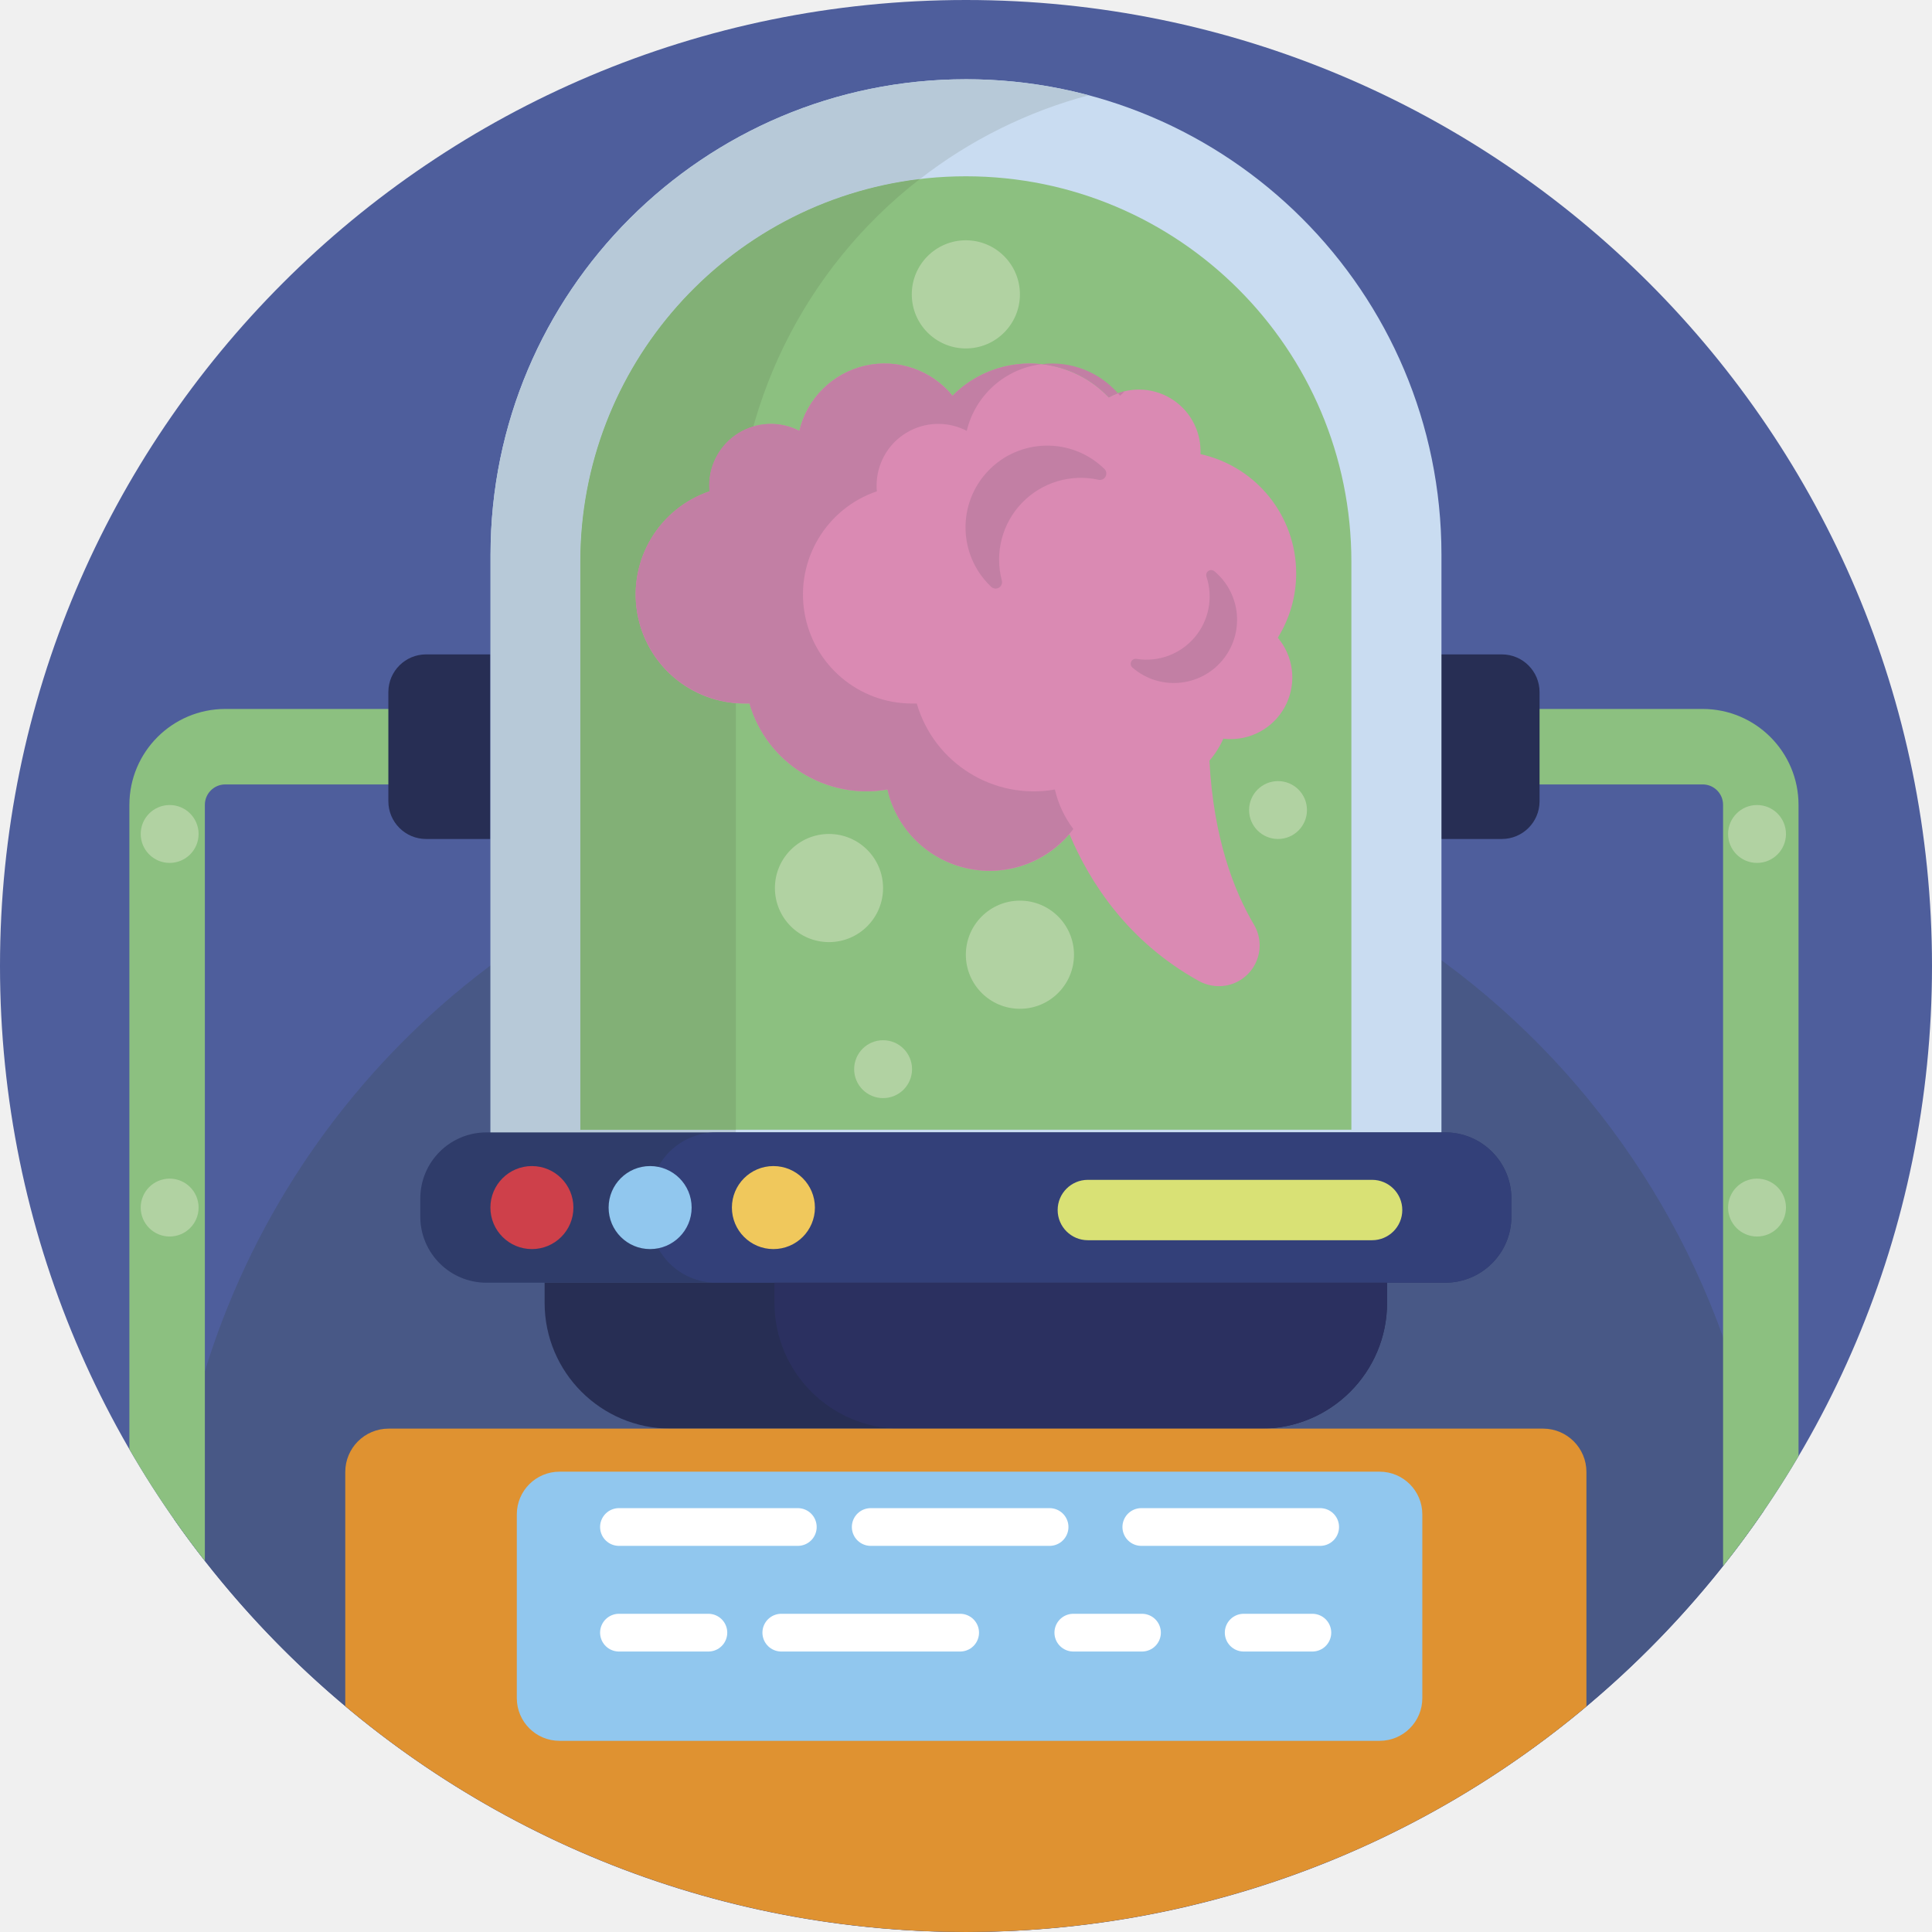
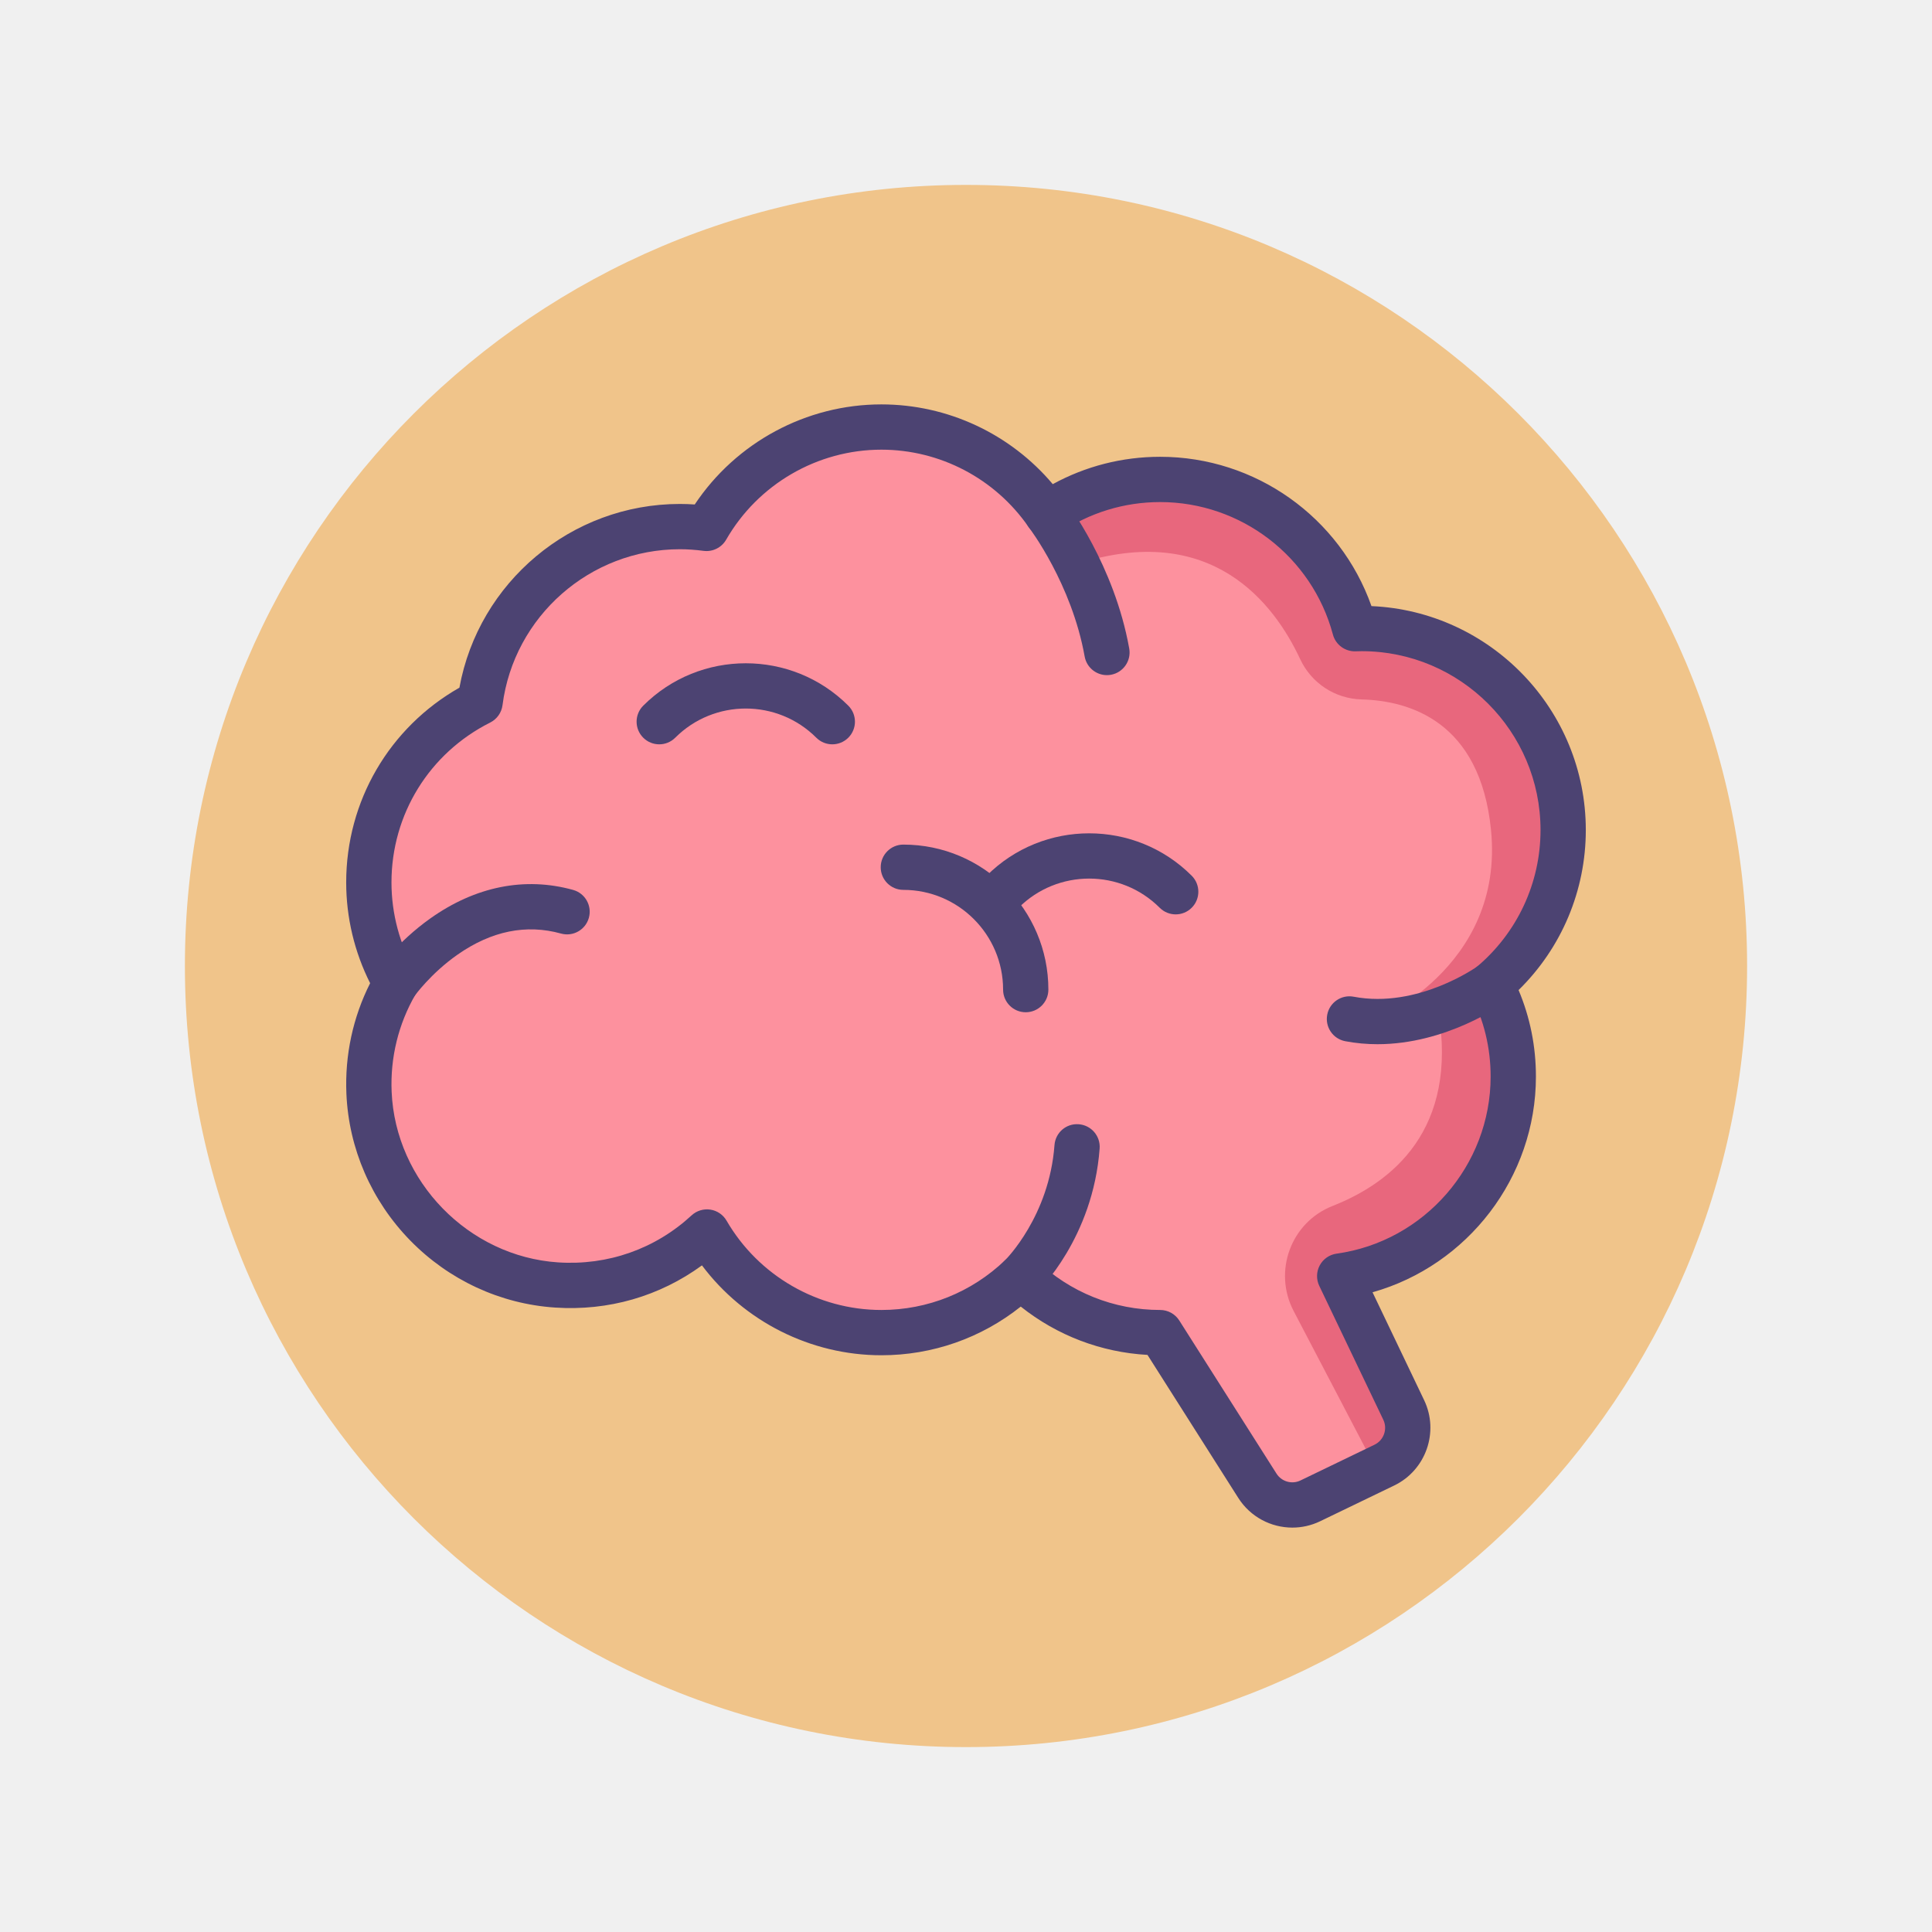
- <svg xmlns="http://www.w3.org/2000/svg" viewBox="0 0 512 512">
-   <defs>
-     <style>.cls-1{fill:#4e5e9c;}.cls-2{fill:#485886;}.cls-3{fill:#8cc080;}.cls-4{fill:#272e54;}.cls-5{fill:#c9dcf1;}.cls-6{fill:#b7c9d8;}.cls-7{fill:#82b076;}.cls-8{fill:#2f3c6a;}.cls-9{fill:#334079;}.cls-10{fill:#2b3060;}.cls-11{fill:#d9e175;}.cls-12{fill:#ce404a;}.cls-13{fill:#91c7ee;}.cls-14{fill:#f0c85c;}.cls-15{fill:#da8ab3;}.cls-16{fill:#c27fa4;}.cls-17{fill:#b1d2a2;}.cls-18{fill:#df9231;}.cls-19{fill:none;stroke:#fff;stroke-linecap:round;stroke-miterlimit:10;stroke-width:10px;}</style>
-   </defs>
-   <g id="BULINE">
-     <circle class="cls-1" cx="256" cy="256" r="256" />
-   </g>
-   <g id="Icons">
-     <path class="cls-2" d="M467.43,400.37q-5.15,7.53-10.8,14.65a256.05,256.05,0,0,1-402.34-1.37q-4.2-5.36-8.1-10.94A212.12,212.12,0,0,1,195,222.88q8.85-2.7,18-4.63a208.23,208.23,0,0,1,24-3.63h0q9.84-.93,19.92-.93a214.14,214.14,0,0,1,24.69,1.42A210.7,210.7,0,0,1,322,223.86l1.95.64a209.83,209.83,0,0,1,34.19,14.86,212.58,212.58,0,0,1,98.5,115A210,210,0,0,1,467.43,400.37Z" />
-     <path class="cls-3" d="M116.46,187.88v20H59.69a5.41,5.41,0,0,0-5.4,5.4V413.65q-4.2-5.36-8.1-10.94-6.34-9-11.9-18.66V213.28a25.43,25.43,0,0,1,25.4-25.4Z" />
-     <path class="cls-4" d="M112.92,173.42h17a0,0,0,0,1,0,0v48.92a0,0,0,0,1,0,0h-17a10,10,0,0,1-10-10v-29A10,10,0,0,1,112.92,173.42Z" />
-     <path class="cls-3" d="M476.63,213.28V385.9q-4.35,7.39-9.2,14.47-5.15,7.53-10.8,14.65V213.28a5.4,5.4,0,0,0-5.4-5.4H394.46v-20h56.77A25.43,25.43,0,0,1,476.63,213.28Z" />
-     <path class="cls-4" d="M390.92,173.42h17a0,0,0,0,1,0,0v48.92a0,0,0,0,1,0,0h-17a10,10,0,0,1-10-10v-29A10,10,0,0,1,390.92,173.42Z" transform="translate(788.92 395.76) rotate(-180)" />
-     <path class="cls-5" d="M256,21h0A126,126,0,0,1,382,147V325.1a0,0,0,0,1,0,0H130a0,0,0,0,1,0,0V147A126,126,0,0,1,256,21Z" />
-     <path class="cls-3" d="M256,46.72h0A102.17,102.17,0,0,1,358.13,148.89v150.5a0,0,0,0,1,0,0H153.79a0,0,0,0,1,0,0V148.89A102.17,102.17,0,0,1,256,46.72Z" />
-     <path class="cls-6" d="M153.79,299.39V148.89a102.17,102.17,0,0,1,90-101.44,125.54,125.54,0,0,1,44.7-22.2A126.42,126.42,0,0,0,256,21h0A126,126,0,0,0,130,147V325.1H195V299.39Z" />
-     <path class="cls-7" d="M153.79,148.89v150.5H195V147a125.79,125.79,0,0,1,48.77-99.56A102.17,102.17,0,0,0,153.79,148.89Z" />
-     <rect class="cls-8" x="111.38" y="300.1" width="289.16" height="39.83" rx="17.53" />
-     <path class="cls-4" d="M367.59,339.93v5.31a33.35,33.35,0,0,1-33.36,33.36H177.69a33.35,33.35,0,0,1-33.36-33.36v-5.31Z" />
-     <rect class="cls-9" x="172.29" y="300.1" width="228.25" height="39.83" rx="17.53" />
-     <path class="cls-10" d="M367.59,339.93v5.31a33.35,33.35,0,0,1-33.36,33.36H238.6a33.36,33.36,0,0,1-33.36-33.36v-5.31Z" />
-     <rect class="cls-11" x="280.29" y="312.67" width="91.33" height="16" rx="8" />
-     <circle class="cls-12" cx="140.96" cy="320.02" r="11" />
-     <circle class="cls-13" cx="172.29" cy="320.02" r="11" />
-     <circle class="cls-14" cx="204.96" cy="320.02" r="11" />
-     <path class="cls-15" d="M343.5,151.92a32.34,32.34,0,0,0-25.35-31.57c0-.25,0-.51,0-.76a16.33,16.33,0,0,0-24.31-14.27,28.87,28.87,0,0,0-41.41-.45,23.24,23.24,0,0,0-40.6,9.31A16.34,16.34,0,0,0,188,128.68c0,.51,0,1,.07,1.53a28.88,28.88,0,0,0,9.28,56.23q.65,0,1.29,0a32.31,32.31,0,0,0,36.57,22.8,27.78,27.78,0,0,0,48.2,11.8c5.38,12.8,15.49,28.5,34.27,38.92a11,11,0,0,0,7.18,1.23h0A10.81,10.81,0,0,0,332.29,245c-5.26-8.89-10.7-22.86-11.78-43.41a23.28,23.28,0,0,0,3.69-5.84,15.71,15.71,0,0,0,1.95.12A16.34,16.34,0,0,0,338.63,169,32.24,32.24,0,0,0,343.5,151.92Z" />
-     <path class="cls-16" d="M279.55,209.21a27.59,27.59,0,0,0,4.89,10.48,27.79,27.79,0,0,1-49.27-10.48,32.31,32.31,0,0,1-36.57-22.8q-.65,0-1.29,0A28.88,28.88,0,0,1,188,130.2c0-.5-.07-1-.07-1.52a16.34,16.34,0,0,1,23.89-14.5,23.24,23.24,0,0,1,40.6-9.31,28.78,28.78,0,0,1,20.49-8.53,29.17,29.17,0,0,1,3.11.17,23.25,23.25,0,0,0-19.82,17.67,16.34,16.34,0,0,0-23.89,14.5c0,.51,0,1,.07,1.52a28.89,28.89,0,0,0,9.28,56.24q.65,0,1.29,0a32.31,32.31,0,0,0,36.57,22.8Z" />
-     <path class="cls-16" d="M298.09,103.67q-.64.58-1.26,1.2l-.57-.65A16.1,16.1,0,0,1,298.09,103.67Z" />
-     <path class="cls-16" d="M276.05,96.51a23.17,23.17,0,0,1,20.21,7.71,16.37,16.37,0,0,0-2.41,1.1A28.81,28.81,0,0,0,276.05,96.51Z" />
-     <path class="cls-16" d="M262.69,155.52l-.16-.15a21.65,21.65,0,0,1,30-31.24l.16.15a1.7,1.7,0,0,1-1.59,2.86,21.66,21.66,0,0,0-25.61,26.68A1.7,1.7,0,0,1,262.69,155.52Z" />
-     <path class="cls-16" d="M321.82,151.38l.13.11A16.74,16.74,0,0,1,300.21,177a.69.69,0,0,1-.13-.11,1.32,1.32,0,0,1,1.1-2.28,16.75,16.75,0,0,0,18.56-21.75A1.32,1.32,0,0,1,321.82,151.38Z" />
-     <circle class="cls-17" cx="234.03" cy="283.34" r="7.67" />
-     <circle class="cls-17" cx="44.96" cy="320.02" r="7.67" />
-     <circle class="cls-17" cx="44.96" cy="221.01" r="7.67" />
-     <circle class="cls-17" cx="465.63" cy="320.02" r="7.67" />
-     <circle class="cls-17" cx="465.63" cy="221.01" r="7.67" />
-     <circle class="cls-17" cx="338.69" cy="214.67" r="7.67" />
-     <circle class="cls-17" cx="219.69" cy="235.34" r="14.33" />
-     <circle class="cls-17" cx="270.29" cy="253.01" r="14.33" />
-     <circle class="cls-17" cx="255.96" cy="78.01" r="14.33" />
-     <path class="cls-18" d="M420.42,390.09v62.13a256,256,0,0,1-328.92-.07V390.09A11.49,11.49,0,0,1,103,378.6h306A11.49,11.49,0,0,1,420.42,390.09Z" />
-     <rect class="cls-13" x="136.96" y="390.01" width="239.97" height="71.33" rx="11.32" />
-     <line class="cls-19" x1="164.03" y1="404.67" x2="211.43" y2="404.67" />
-     <line class="cls-19" x1="230.75" y1="404.67" x2="278.15" y2="404.67" />
-     <line class="cls-19" x1="302.46" y1="404.67" x2="349.86" y2="404.67" />
-     <line class="cls-19" x1="164.03" y1="432.67" x2="187.73" y2="432.67" />
-     <line class="cls-19" x1="207.05" y1="432.67" x2="254.45" y2="432.67" />
-     <line class="cls-19" x1="284.44" y1="432.67" x2="302.64" y2="432.67" />
-     <line class="cls-19" x1="329.59" y1="432.67" x2="347.79" y2="432.67" />
+ <svg xmlns="http://www.w3.org/2000/svg" version="1.1" id="Icon_Set" x="0px" y="0px" viewBox="0 0 512 512" style="enable-background:new 0 0 512 512;" xml:space="preserve">
+   <style type="text/css">
+ 	.st0{fill:#F0C48A;}
+ 	.st1{fill:#FD919E;}
+ 	.st2{fill:#4C4372;}
+ 	.st3{fill:#D3E6F8;}
+ 	.st4{fill:#A4CFF2;}
+ 	.st5{fill:#7BABF1;}
+ 	.st6{fill:#FFFFFF;}
+ 	.st7{fill:#E8677D;}
+ 	.st8{fill:none;stroke:#4C4372;stroke-width:12;stroke-linecap:round;stroke-linejoin:round;stroke-miterlimit:10;}
+ </style>
+   <g id="Brain">
+     <g>
+       <g>
+         <circle class="st0" cx="256" cy="256" r="207" />
+       </g>
+     </g>
+     <g>
+       <g>
+         <path class="st1" d="M414.255,219.969c0-29.493-23.908-53.4-53.4-53.4c-0.611,0-1.216,0.025-1.821,0.045     c-6.098-22.782-26.874-39.561-51.58-39.561c-11.097,0-21.402,3.387-29.942,9.18c-9.637-13.932-25.718-23.065-43.941-23.065     c-19.831,0-37.124,10.818-46.335,26.865c-2.314-0.305-4.669-0.48-7.066-0.48c-27.173,0-49.59,20.301-52.95,46.562     c-17.476,8.776-29.476,26.851-29.476,47.738c0,9.731,2.615,18.844,7.162,26.701c-4.91,8.483-7.567,18.433-7.111,29.041     c1.159,26.979,22.732,49.131,49.675,50.936c15.414,1.032,29.538-4.485,39.883-14.038c9.24,15.937,26.471,26.664,46.218,26.664     c14.339,0,27.348-5.664,36.941-14.86c9.594,9.196,22.602,14.86,36.941,14.86l25.766,40.583c2.984,4.7,9.015,6.419,14.029,3.999     l19.624-9.474c5.441-2.627,7.734-9.16,5.127-14.611l-16.968-35.481c25.989-3.604,46.002-25.896,46.002-52.878     c0-8.79-2.138-17.076-5.901-24.391C406.819,251.111,414.255,236.41,414.255,219.969z" />
+       </g>
+       <g>
+         <path class="st7" d="M372.001,373.658l-16.97-35.484c25.989-3.604,46.002-25.896,46.002-52.877     c0-8.791-2.138-17.077-5.901-24.391c11.687-9.795,19.123-24.496,19.123-40.936c0-29.494-23.908-53.401-53.401-53.401     c-0.611,0-1.216,0.026-1.821,0.046c-6.098-22.782-26.875-39.562-51.58-39.562c-9.517,0-18.448,2.497-26.186,6.861     c1.264,4.72,2.646,9.881,4.163,15.55c35.644-11.5,52.252,10.464,59.129,25.215c2.972,6.374,9.248,10.49,16.278,10.676     c12.752,0.338,31.425,5.859,34.295,34.579c3.675,36.78-31.39,50.76-31.39,50.76l17.416-2.835     c5.314,31.508-12.222,45.521-28.026,51.738c-11.027,4.338-15.796,17.331-10.306,27.832l21.893,41.875l2.154-1.039     C372.315,385.641,374.608,379.108,372.001,373.658z" />
+       </g>
+       <g>
+         <path class="st2" d="M342.49,404.832c-5.648,0-11.129-2.825-14.336-7.876l-24.058-37.892     c-12.305-0.688-23.971-5.145-33.584-12.804c-10.483,8.353-23.408,12.897-36.941,12.897c-18.759,0-36.406-8.977-47.545-23.818     c-11.217,8.187-24.802,12.134-38.957,11.178c-14.506-0.972-28.144-7.302-38.402-17.825     c-10.253-10.518-16.243-24.311-16.866-38.839c-0.438-10.204,1.729-20.263,6.287-29.299c-4.158-8.257-6.343-17.418-6.343-26.7     c0-21.547,11.418-41.045,30.007-51.615c5.097-27.97,29.674-48.686,58.419-48.686c1.289,0,2.606,0.046,3.94,0.138     c10.961-16.452,29.566-26.522,49.46-26.522c17.592,0,34.187,7.808,45.423,21.136c8.695-4.759,18.428-7.251,28.46-7.251     c25.286,0,47.687,16.054,55.999,39.571c31.552,1.367,56.802,27.463,56.802,59.345c0,16.053-6.44,31.262-17.817,42.408     c3.053,7.255,4.597,14.944,4.597,22.919c0,26.766-18.131,50.072-43.298,57.172l13.677,28.598     c4.022,8.409,0.465,18.549-7.932,22.603l-19.624,9.474C347.489,404.286,344.973,404.832,342.49,404.832z M270.513,332.298     c1.496,0,2.991,0.557,4.152,1.669c8.873,8.507,20.518,13.191,32.789,13.191c2.054,0,3.965,1.051,5.065,2.784l25.766,40.582     c1.352,2.129,4.087,2.91,6.355,1.812l19.624-9.474c2.459-1.187,3.501-4.155,2.323-6.617l-16.969-35.481     c-0.826-1.728-0.778-3.745,0.129-5.431c0.906-1.687,2.563-2.838,4.46-3.102c23.274-3.228,40.826-23.405,40.826-46.935     c0-7.61-1.762-14.893-5.236-21.646c-1.283-2.493-0.668-5.542,1.48-7.344c10.789-9.042,16.977-22.287,16.977-36.338     c0-26.137-21.264-47.4-47.4-47.4c-0.456,0-0.908,0.017-1.36,0.032l-0.258,0.01c-2.783,0.075-5.277-1.748-5.999-4.445     c-5.533-20.674-24.36-35.112-45.783-35.112c-9.531,0-18.72,2.816-26.574,8.145c-2.725,1.85-6.43,1.156-8.303-1.552     c-8.868-12.822-23.45-20.478-39.006-20.478c-16.927,0-32.687,9.14-41.13,23.852c-1.212,2.111-3.594,3.281-5.989,2.962     c-2.155-0.284-4.269-0.429-6.281-0.429c-23.78,0-43.985,17.766-46.999,41.324c-0.253,1.979-1.475,3.704-3.259,4.601     c-16.141,8.104-26.168,24.343-26.168,42.376c0,8.317,2.197,16.512,6.354,23.696c1.076,1.859,1.075,4.151-0.001,6.011     c-4.517,7.803-6.698,16.716-6.31,25.777c1.021,23.762,20.384,43.618,44.083,45.206c13.183,0.872,25.754-3.541,35.411-12.46     c1.338-1.234,3.164-1.793,4.966-1.524c1.802,0.271,3.382,1.348,4.295,2.923c8.467,14.604,24.188,23.675,41.027,23.675     c12.271,0,23.916-4.685,32.789-13.191C267.521,332.854,269.017,332.298,270.513,332.298z" />
+       </g>
+       <g>
+         <path class="st2" d="M104.901,266.547c-1.193,0-2.396-0.354-3.445-1.093c-2.704-1.904-3.361-5.631-1.465-8.34     c0.213-0.305,5.317-7.522,14.046-13.719c11.968-8.498,25.059-11.108,37.845-7.557c3.193,0.887,5.062,4.194,4.176,7.387     c-0.888,3.194-4.192,5.067-7.387,4.176c-9.228-2.562-18.446-0.683-27.407,5.581c-7.13,4.984-11.409,10.968-11.451,11.027     C108.642,265.663,106.785,266.547,104.901,266.547z" />
+       </g>
+       <g>
+         <path class="st2" d="M293.344,178.919c-2.852,0-5.381-2.041-5.899-4.946c-3.438-19.248-14.58-33.94-14.692-34.087     c-2.018-2.629-1.521-6.396,1.107-8.412c2.628-2.017,6.395-1.522,8.412,1.107c0.531,0.691,13.041,17.188,16.985,39.282     c0.583,3.262-1.59,6.379-4.852,6.961C294.049,178.889,293.693,178.919,293.344,178.919z" />
+       </g>
+       <g>
+         <path class="st2" d="M270.514,344.298c-1.581,0-3.16-0.621-4.339-1.854c-2.284-2.391-2.203-6.177,0.177-8.468     c0.226-0.222,11.707-11.676,13.097-30.497c0.243-3.305,3.088-5.801,6.425-5.542c3.305,0.243,5.786,3.12,5.542,6.425     c-1.747,23.678-16.146,37.689-16.757,38.274C273.496,343.746,272.004,344.298,270.514,344.298z" />
+       </g>
+       <g>
+         <path class="st2" d="M365.049,276.725c-2.778,0-5.638-0.241-8.55-0.796c-3.255-0.619-5.391-3.761-4.771-7.017     c0.618-3.254,3.752-5.395,7.017-4.771c17.01,3.236,32.703-7.977,32.86-8.089c2.683-1.949,6.434-1.353,8.381,1.326     c1.948,2.682,1.354,6.434-1.326,8.381C397.956,266.271,383.326,276.725,365.049,276.725z" />
+       </g>
+       <g>
+         <path class="st2" d="M271.83,268.258c-3.313,0-6-2.687-6-6c0-14.574-11.857-26.432-26.432-26.432c-3.313,0-6-2.687-6-6     s2.687-6,6-6c21.191,0,38.432,17.24,38.432,38.432C277.83,265.571,275.144,268.258,271.83,268.258z" />
+       </g>
+       <g>
+         <path class="st2" d="M311.572,242.32c-1.535,0-3.071-0.586-4.242-1.758c-10.306-10.304-27.072-10.306-37.38,0     c-2.342,2.344-6.143,2.344-8.484,0c-2.344-2.343-2.344-6.142,0-8.484c14.982-14.983,39.366-14.985,54.349,0     c2.344,2.343,2.344,6.142,0,8.484C314.644,241.734,313.107,242.32,311.572,242.32z" />
+       </g>
+       <g>
+         <path class="st2" d="M220.569,197.255c-1.535,0-3.071-0.586-4.242-1.758c-10.307-10.305-27.073-10.303-37.38,0     c-2.342,2.344-6.143,2.344-8.484,0c-2.344-2.343-2.344-6.142,0-8.484c14.983-14.984,39.367-14.983,54.349,0     c2.344,2.343,2.344,6.142,0,8.484C223.641,196.669,222.104,197.255,220.569,197.255z" />
+       </g>
+     </g>
  </g>
</svg>
